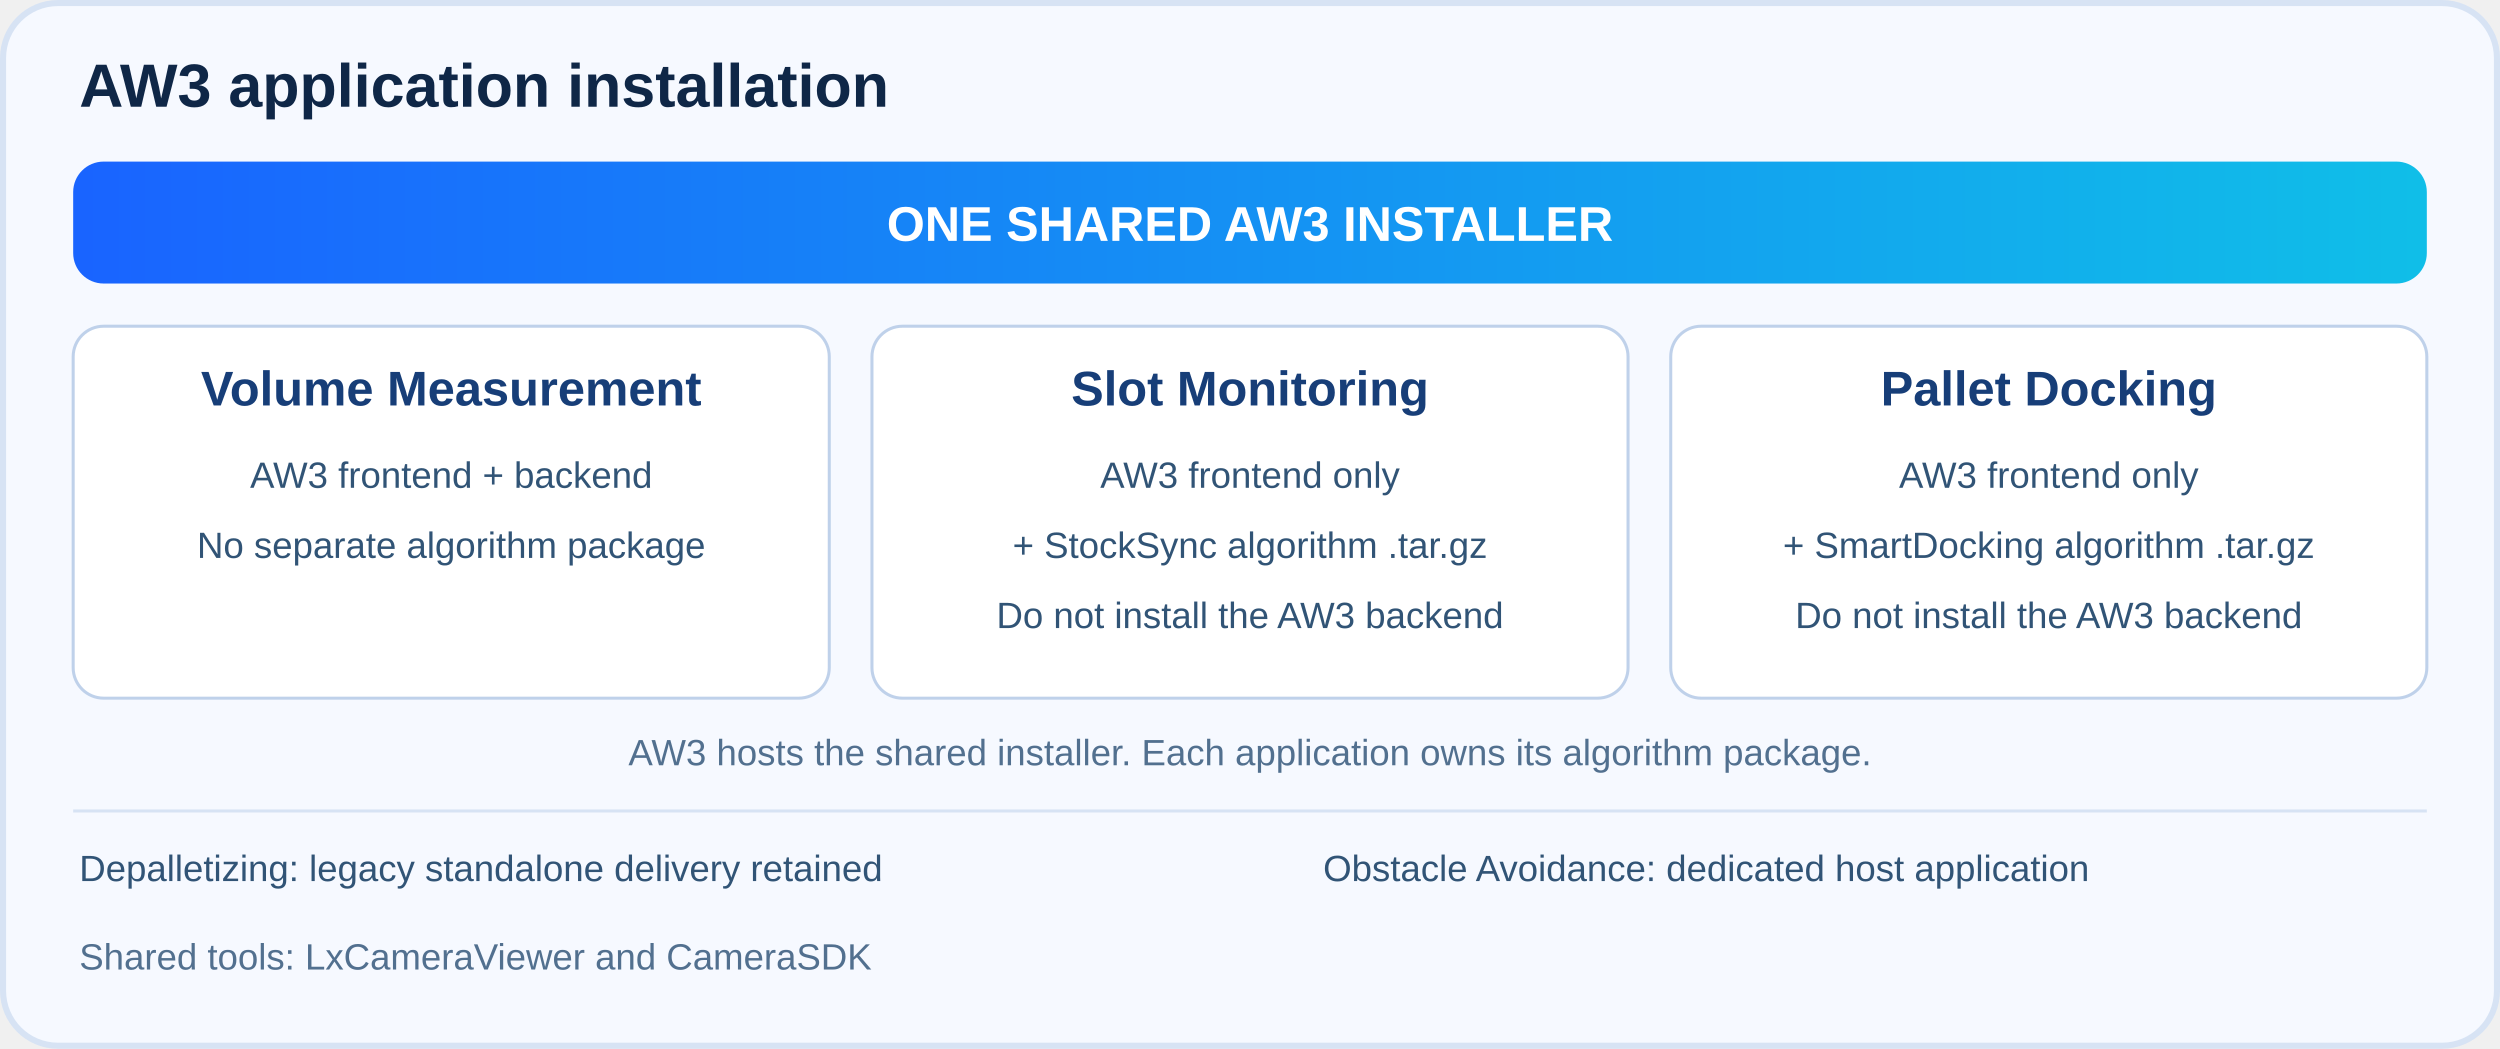
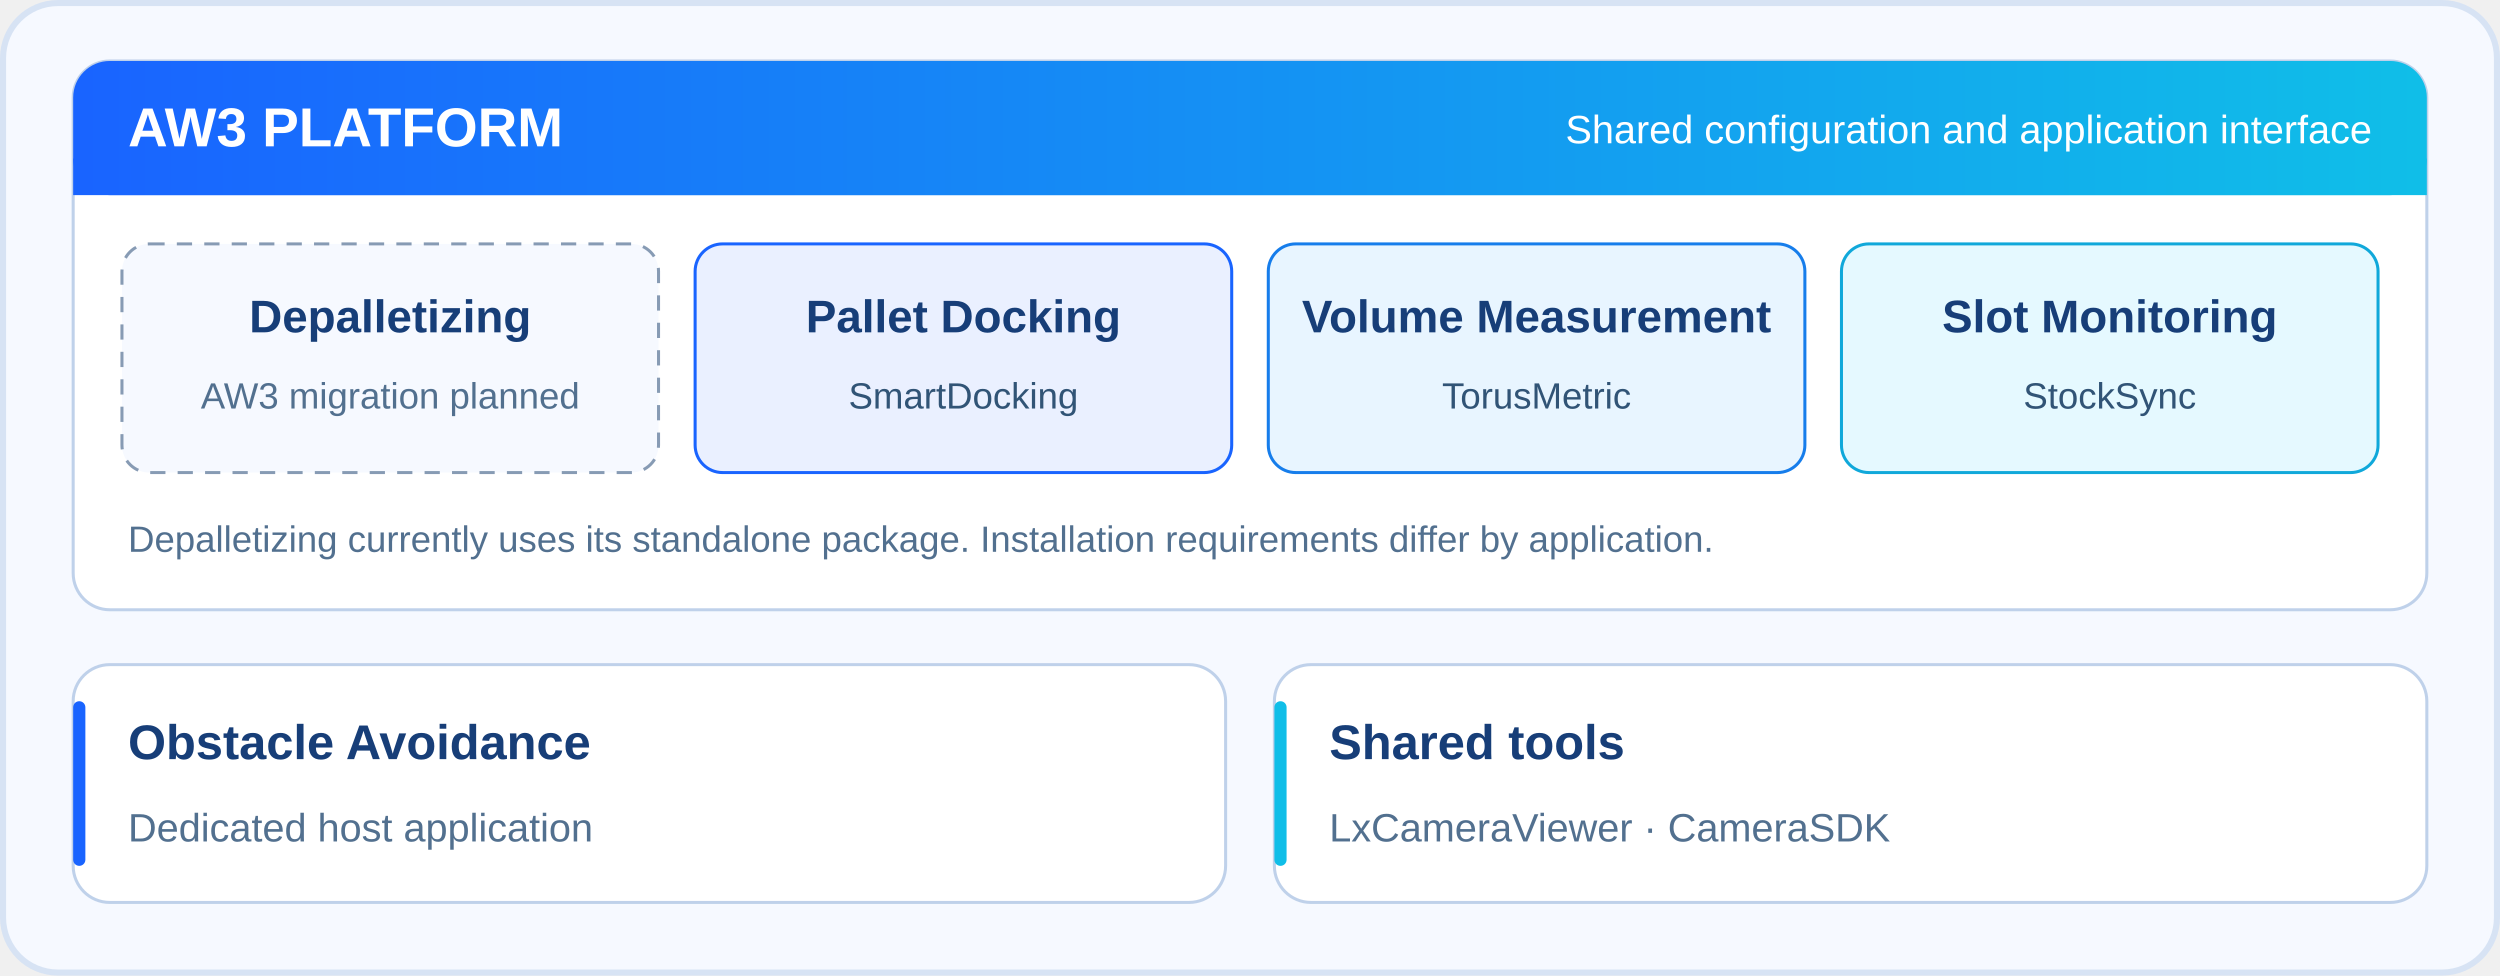
- <svg xmlns="http://www.w3.org/2000/svg" width="820" height="344" viewBox="0 0 820 344" role="img" aria-labelledby="title desc">
+ <svg xmlns="http://www.w3.org/2000/svg" width="820" height="320" viewBox="0 0 820 320" role="img" aria-labelledby="title desc">
  <defs>
    <linearGradient id="brand" x1="0" y1="0" x2="1" y2="0">
      <stop offset="0" stop-color="#1964FF" />
      <stop offset="1" stop-color="#10BEE8" />
    </linearGradient>
  </defs>
-   <rect x="1" y="1" width="818" height="342" rx="18" fill="#F6F9FF" stroke="#D7E3F4" stroke-width="2" />
+   <rect x="1" y="1" width="818" height="318" rx="18" fill="#F6F9FF" stroke="#D7E3F4" stroke-width="2" />
  <g font-family="Arial, Helvetica, sans-serif">
-     <text x="26" y="35" font-size="20" font-weight="700" fill="#0F2747">AW3 application installation</text>
-     <rect x="24" y="53" width="772" height="40" rx="10" fill="url(#brand)" />
-     <text x="410" y="79" text-anchor="middle" font-size="16" font-weight="700" fill="white">ONE SHARED AW3 INSTALLER</text>
-     <rect x="24" y="107" width="248" height="122" rx="10" fill="white" stroke="#BFD1EA" />
-     <text x="148" y="133" text-anchor="middle" font-size="16" font-weight="700" fill="#173E78">Volume Measurement</text>
-     <text x="148" y="160" text-anchor="middle" font-size="12" fill="#315476">AW3 frontend + backend</text>
-     <text x="148" y="183" text-anchor="middle" font-size="12" fill="#315476">No separate algorithm package</text>
-     <rect x="286" y="107" width="248" height="122" rx="10" fill="white" stroke="#BFD1EA" />
-     <text x="410" y="133" text-anchor="middle" font-size="16" font-weight="700" fill="#173E78">Slot Monitoring</text>
-     <text x="410" y="160" text-anchor="middle" font-size="12" fill="#315476">AW3 frontend only</text>
-     <text x="410" y="183" text-anchor="middle" font-size="12" fill="#315476">+ StockSync algorithm .tar.gz</text>
-     <text x="410" y="206" text-anchor="middle" font-size="12" fill="#315476">Do not install the AW3 backend</text>
-     <rect x="548" y="107" width="248" height="122" rx="10" fill="white" stroke="#BFD1EA" />
-     <text x="672" y="133" text-anchor="middle" font-size="16" font-weight="700" fill="#173E78">Pallet Docking</text>
-     <text x="672" y="160" text-anchor="middle" font-size="12" fill="#315476">AW3 frontend only</text>
-     <text x="672" y="183" text-anchor="middle" font-size="12" fill="#315476">+ SmartDocking algorithm .tar.gz</text>
-     <text x="672" y="206" text-anchor="middle" font-size="12" fill="#315476">Do not install the AW3 backend</text>
-     <text x="410" y="251" text-anchor="middle" font-size="12" fill="#52708F">AW3 hosts the shared installer. Each application owns its algorithm package.</text>
-     <line x1="24" y1="266" x2="796" y2="266" stroke="#D7E3F4" />
-     <text x="26" y="289" font-size="12" fill="#315476">Depalletizing: legacy standalone delivery retained</text>
-     <text x="434" y="289" font-size="12" fill="#315476">Obstacle Avoidance: dedicated host application</text>
-     <text x="26" y="318" font-size="12" fill="#52708F">Shared tools: LxCameraViewer and CameraSDK</text>
+     <rect x="24" y="20" width="772" height="180" rx="12" fill="#FFFFFF" stroke="#BFD1EA" />
+     <rect x="24" y="20" width="772" height="44" rx="12" fill="url(#brand)" />
+     <path d="M24 52v12h772V52" fill="url(#brand)" />
+     <text x="42" y="48" font-size="18" font-weight="700" fill="#FFFFFF">AW3 PLATFORM</text>
+     <text x="778" y="47" text-anchor="end" font-size="13" fill="#FFFFFF">Shared configuration and application interface</text>
+     <g text-anchor="middle">
+       <rect x="40" y="80" width="176" height="75" rx="9" fill="#F6F9FF" stroke="#879BB4" stroke-dasharray="5 4" />
+       <text x="128" y="109" font-size="15" font-weight="700" fill="#173E78">Depalletizing</text>
+       <text x="128" y="134" font-size="12" fill="#52708F">AW3 migration planned</text>
+       <rect x="228" y="80" width="176" height="75" rx="9" fill="#EAF0FF" stroke="#1964FF" />
+       <text x="316" y="109" font-size="15" font-weight="700" fill="#173E78">Pallet Docking</text>
+       <text x="316" y="134" font-size="12" fill="#315476">SmartDocking</text>
+       <rect x="416" y="80" width="176" height="75" rx="9" fill="#E8F5FF" stroke="#167DEB" />
+       <text x="504" y="109" font-size="15" font-weight="700" fill="#173E78">Volume Measurement</text>
+       <text x="504" y="134" font-size="12" fill="#315476">TorusMetric</text>
+       <rect x="604" y="80" width="176" height="75" rx="9" fill="#E5F9FF" stroke="#10A8DA" />
+       <text x="692" y="109" font-size="15" font-weight="700" fill="#173E78">Slot Monitoring</text>
+       <text x="692" y="134" font-size="12" fill="#315476">StockSync</text>
+     </g>
+     <text x="42" y="181" font-size="12" fill="#52708F">Depalletizing currently uses its standalone package. Installation requirements differ by application.</text>
+     <rect x="24" y="218" width="378" height="78" rx="12" fill="#FFFFFF" stroke="#BFD1EA" />
+     <rect x="24" y="230" width="4" height="54" rx="2" fill="#1964FF" />
+     <text x="42" y="249" font-size="16" font-weight="700" fill="#173E78">Obstacle Avoidance</text>
+     <text x="42" y="276" font-size="13" fill="#52708F">Dedicated host application</text>
+     <rect x="418" y="218" width="378" height="78" rx="12" fill="#FFFFFF" stroke="#BFD1EA" />
+     <rect x="418" y="230" width="4" height="54" rx="2" fill="#10BEE8" />
+     <text x="436" y="249" font-size="16" font-weight="700" fill="#173E78">Shared tools</text>
+     <text x="436" y="276" font-size="13" fill="#52708F">LxCameraViewer · CameraSDK</text>
  </g>
</svg>
